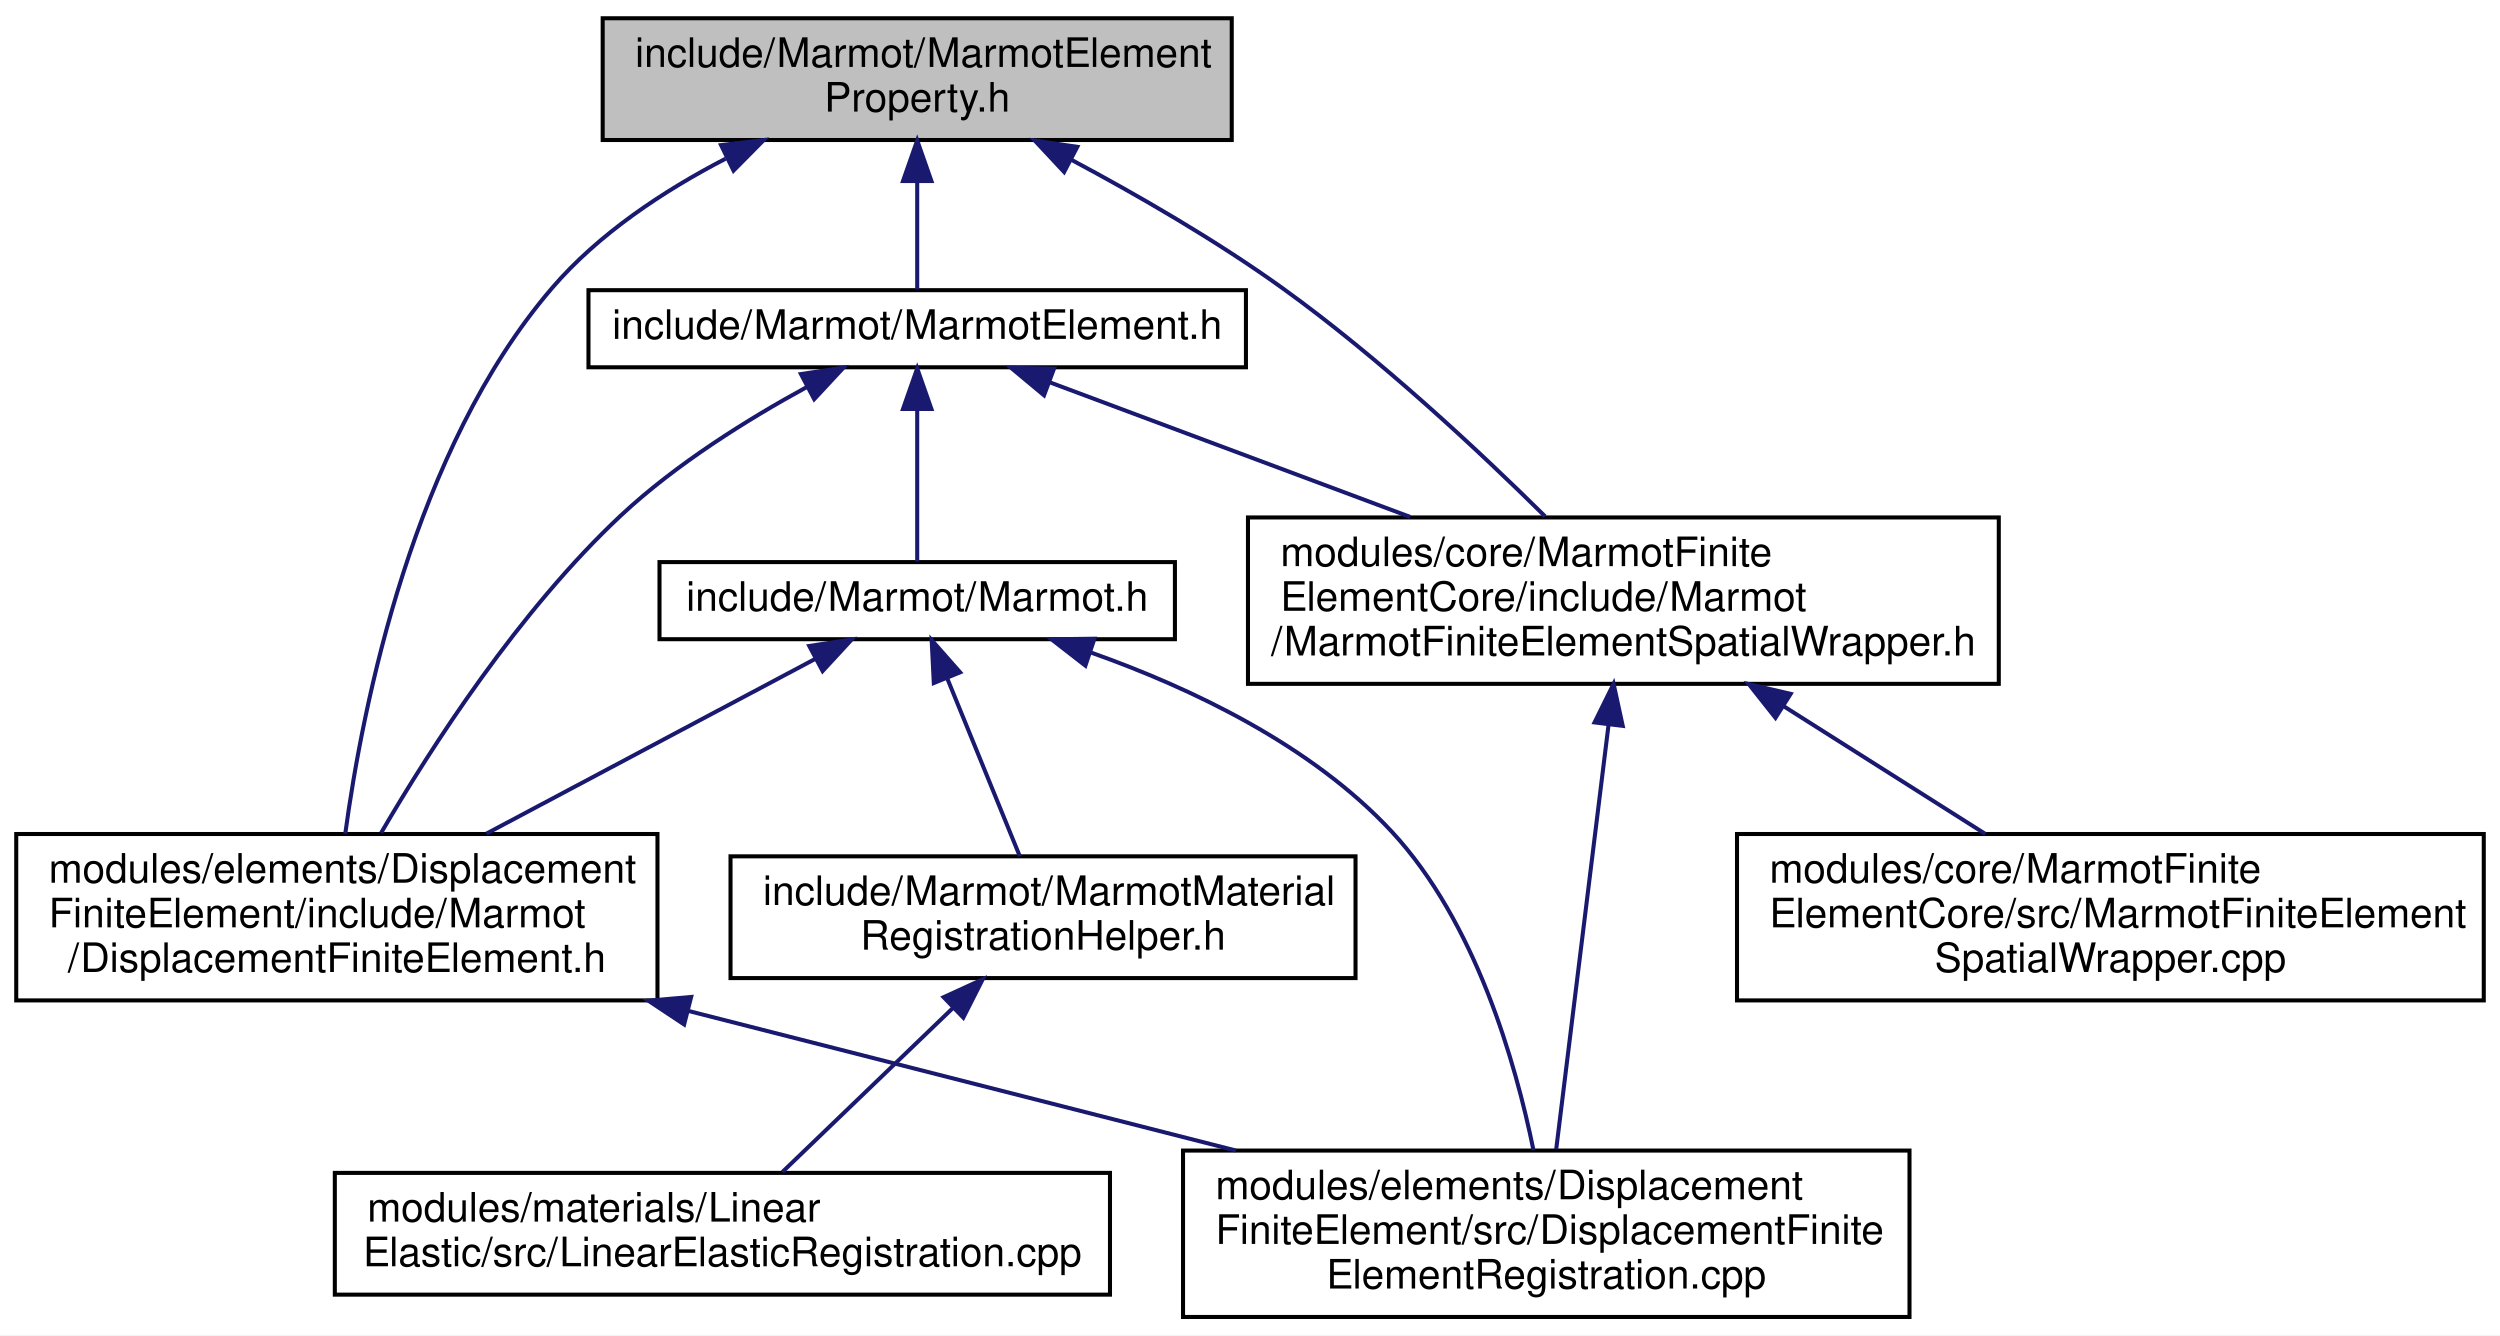
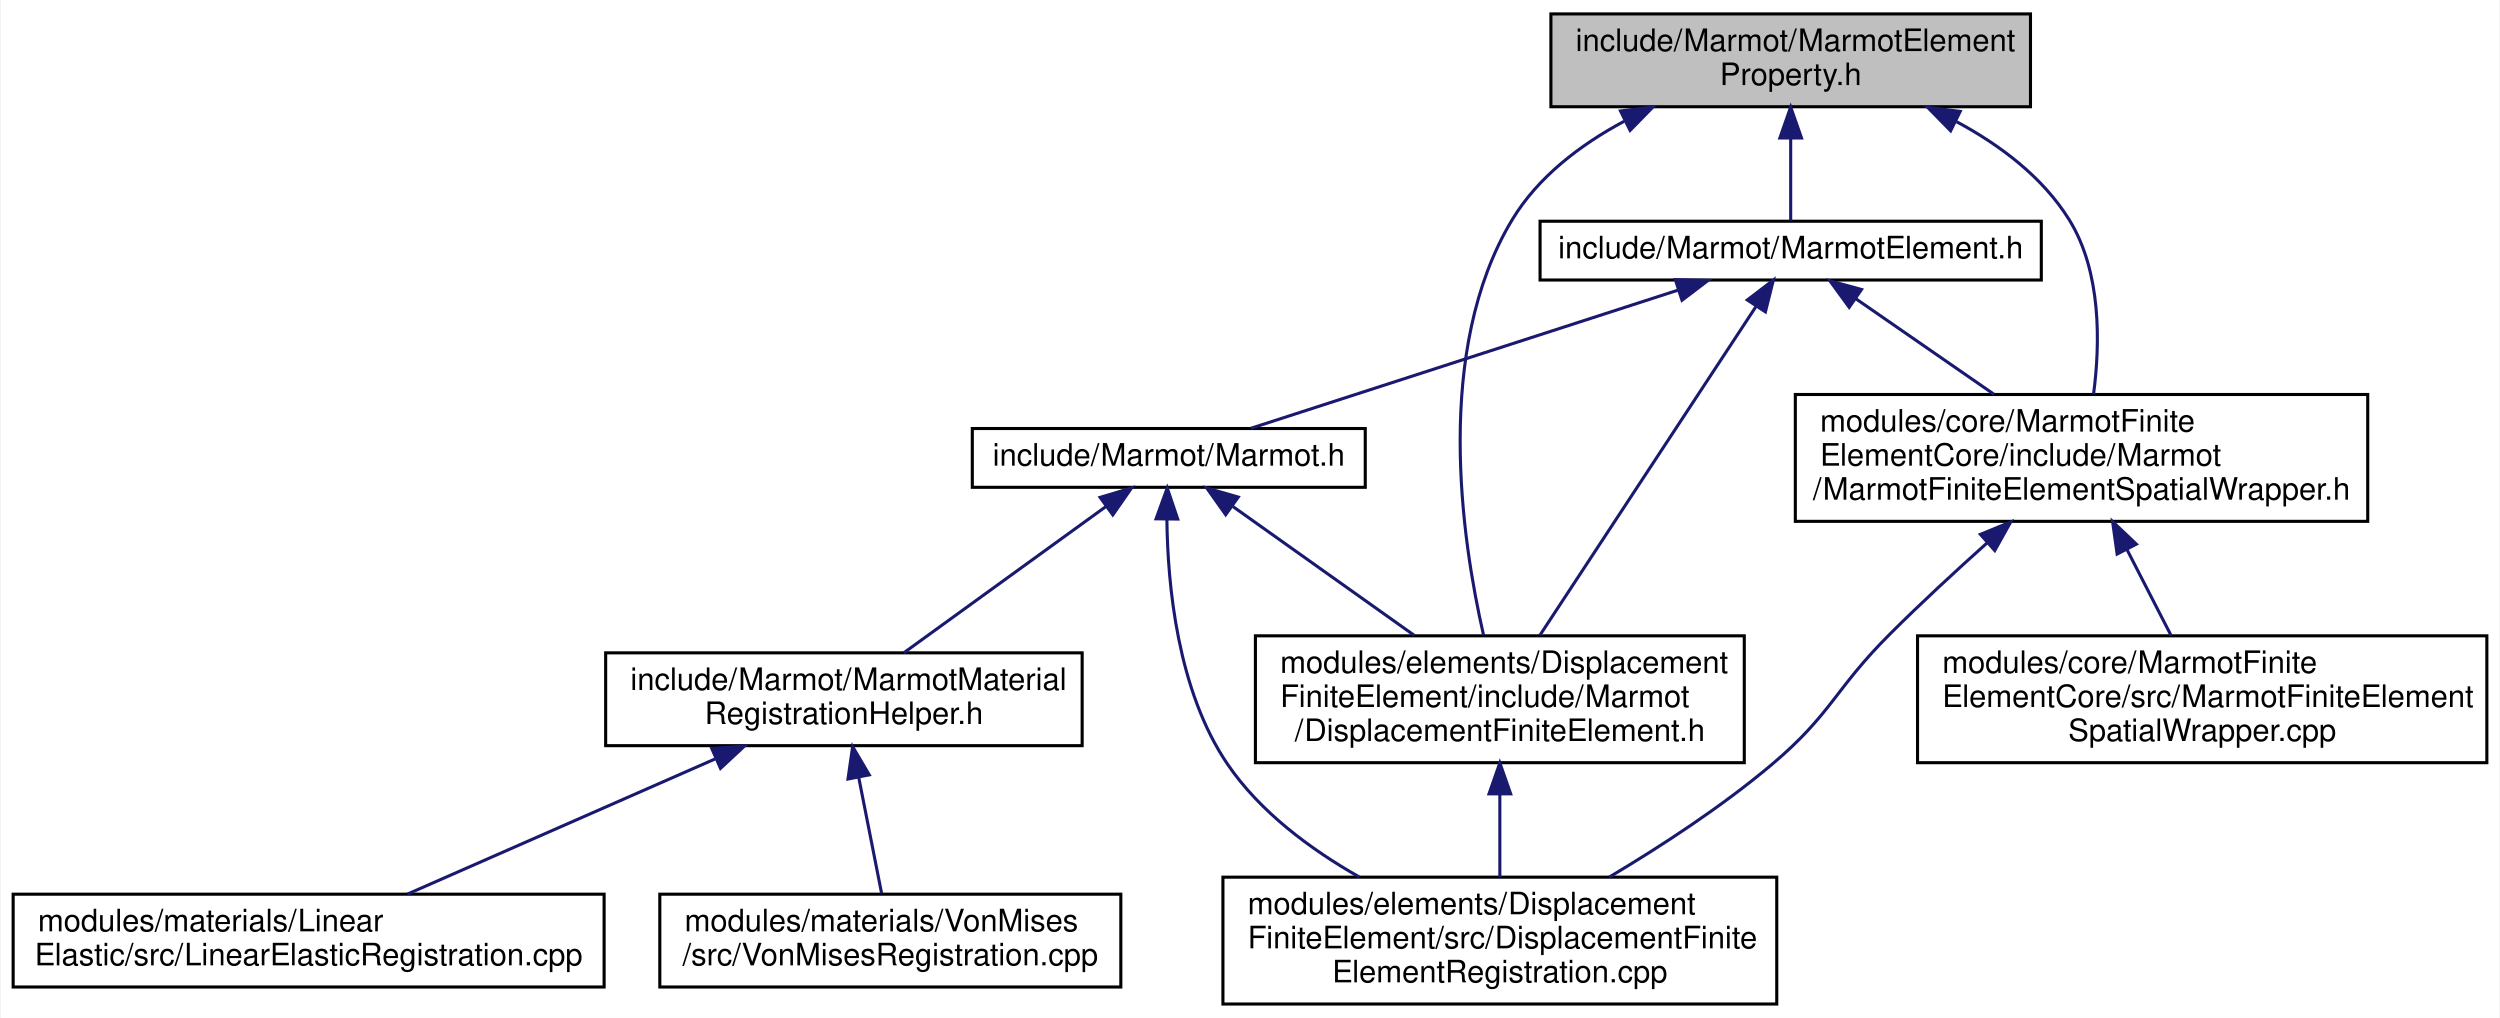
- <svg xmlns="http://www.w3.org/2000/svg" xmlns:xlink="http://www.w3.org/1999/xlink" width="616pt" height="329pt" viewBox="0.00 0.00 616.00 329.00">
+ <svg xmlns="http://www.w3.org/2000/svg" xmlns:xlink="http://www.w3.org/1999/xlink" width="808pt" height="329pt" viewBox="0.00 0.00 807.50 329.00">
  <g id="graph0" class="graph" transform="scale(1 1) rotate(0) translate(4 325)">
-     <polygon fill="white" stroke="transparent" points="-4,4 -4,-325 612,-325 612,4 -4,4" />
+     <polygon fill="white" stroke="transparent" points="-4,4 -4,-325 803.5,-325 803.5,4 -4,4" />
    <g id="node1" class="node">
      <g id="a_node1">
        <a xlink:title=" ">
-           <polygon fill="#bfbfbf" stroke="black" points="144.5,-290.5 144.5,-320.5 299.5,-320.5 299.5,-290.5 144.5,-290.5" />
-           <text text-anchor="start" x="152.5" y="-308.5" font-family="Helvetica,sans-Serif" font-size="10.00">include/Marmot/MarmotElement</text>
-           <text text-anchor="middle" x="222" y="-297.5" font-family="Helvetica,sans-Serif" font-size="10.00">Property.h</text>
+           <polygon fill="#bfbfbf" stroke="black" points="497,-290.5 497,-320.5 652,-320.5 652,-290.5 497,-290.5" />
+           <text text-anchor="start" x="505" y="-308.5" font-family="Helvetica,sans-Serif" font-size="10.00">include/Marmot/MarmotElement</text>
+           <text text-anchor="middle" x="574.5" y="-297.5" font-family="Helvetica,sans-Serif" font-size="10.00">Property.h</text>
        </a>
      </g>
    </g>
    <g id="node2" class="node">
      <g id="a_node2">
        <a xlink:href="MarmotElement_8h.html" target="_top" xlink:title=" ">
-           <polygon fill="white" stroke="black" points="141,-234.5 141,-253.5 303,-253.5 303,-234.5 141,-234.5" />
-           <text text-anchor="middle" x="222" y="-241.5" font-family="Helvetica,sans-Serif" font-size="10.00">include/Marmot/MarmotElement.h</text>
+           <polygon fill="white" stroke="black" points="493.5,-234.5 493.5,-253.5 655.5,-253.5 655.5,-234.5 493.5,-234.5" />
+           <text text-anchor="middle" x="574.5" y="-241.5" font-family="Helvetica,sans-Serif" font-size="10.00">include/Marmot/MarmotElement.h</text>
        </a>
      </g>
    </g>
    <g id="edge1" class="edge">
-       <path fill="none" stroke="midnightblue" d="M222,-280.29C222,-270.86 222,-260.65 222,-253.66" />
-       <polygon fill="midnightblue" stroke="midnightblue" points="218.5,-280.4 222,-290.4 225.5,-280.4 218.5,-280.4" />
+       <path fill="none" stroke="midnightblue" d="M574.5,-280.29C574.5,-270.86 574.5,-260.65 574.5,-253.66" />
+       <polygon fill="midnightblue" stroke="midnightblue" points="571,-280.4 574.5,-290.4 578,-280.4 571,-280.4" />
    </g>
-     <g id="node6" class="node">
-       <g id="a_node6">
+     <g id="node7" class="node">
+       <g id="a_node7">
        <a xlink:href="DisplacementFiniteElement_8h.html" target="_top" xlink:title=" ">
-           <polygon fill="white" stroke="black" points="0,-78.5 0,-119.5 158,-119.5 158,-78.5 0,-78.5" />
-           <text text-anchor="start" x="8" y="-107.5" font-family="Helvetica,sans-Serif" font-size="10.00">modules/elements/Displacement</text>
-           <text text-anchor="start" x="8" y="-96.5" font-family="Helvetica,sans-Serif" font-size="10.00">FiniteElement/include/Marmot</text>
-           <text text-anchor="middle" x="79" y="-85.5" font-family="Helvetica,sans-Serif" font-size="10.00">/DisplacementFiniteElement.h</text>
+           <polygon fill="white" stroke="black" points="401.5,-78.5 401.5,-119.5 559.5,-119.5 559.5,-78.5 401.5,-78.5" />
+           <text text-anchor="start" x="409.5" y="-107.5" font-family="Helvetica,sans-Serif" font-size="10.00">modules/elements/Displacement</text>
+           <text text-anchor="start" x="409.5" y="-96.5" font-family="Helvetica,sans-Serif" font-size="10.00">FiniteElement/include/Marmot</text>
+           <text text-anchor="middle" x="480.5" y="-85.5" font-family="Helvetica,sans-Serif" font-size="10.00">/DisplacementFiniteElement.h</text>
+         </a>
+       </g>
+     </g>
+     <g id="edge14" class="edge">
+       <path fill="none" stroke="midnightblue" d="M520.67,-285.81C506.49,-278.2 492.85,-267.84 484.5,-254 459.08,-211.86 468.14,-150.74 475.24,-119.69" />
+       <polygon fill="midnightblue" stroke="midnightblue" points="519.49,-289.13 530,-290.43 522.59,-282.86 519.49,-289.13" />
+     </g>
+     <g id="node9" class="node">
+       <g id="a_node9">
+         <a xlink:href="MarmotFiniteElementSpatialWrapper_8h.html" target="_top" xlink:title=" ">
+           <polygon fill="white" stroke="black" points="576,-156.5 576,-197.5 761,-197.5 761,-156.5 576,-156.5" />
+           <text text-anchor="start" x="584" y="-185.5" font-family="Helvetica,sans-Serif" font-size="10.00">modules/core/MarmotFinite</text>
+           <text text-anchor="start" x="584" y="-174.5" font-family="Helvetica,sans-Serif" font-size="10.00">ElementCore/include/Marmot</text>
+           <text text-anchor="middle" x="668.5" y="-163.5" font-family="Helvetica,sans-Serif" font-size="10.00">/MarmotFiniteElementSpatialWrapper.h</text>
        </a>
      </g>
    </g>
    <g id="edge13" class="edge">
-       <path fill="none" stroke="midnightblue" d="M174.79,-285.9C159.48,-277.97 143.5,-267.4 132,-254 97.85,-214.19 85.36,-151.22 81.07,-119.55" />
-       <polygon fill="midnightblue" stroke="midnightblue" points="173.67,-289.24 184.19,-290.49 176.74,-282.96 173.67,-289.24" />
-     </g>
-     <g id="node8" class="node">
-       <g id="a_node8">
-         <a xlink:href="MarmotFiniteElementSpatialWrapper_8h.html" target="_top" xlink:title=" ">
-           <polygon fill="white" stroke="black" points="303.5,-156.5 303.5,-197.5 488.5,-197.5 488.5,-156.5 303.5,-156.5" />
-           <text text-anchor="start" x="311.5" y="-185.5" font-family="Helvetica,sans-Serif" font-size="10.00">modules/core/MarmotFinite</text>
-           <text text-anchor="start" x="311.5" y="-174.5" font-family="Helvetica,sans-Serif" font-size="10.00">ElementCore/include/Marmot</text>
-           <text text-anchor="middle" x="396" y="-163.5" font-family="Helvetica,sans-Serif" font-size="10.00">/MarmotFiniteElementSpatialWrapper.h</text>
-         </a>
-       </g>
-     </g>
-     <g id="edge12" class="edge">
-       <path fill="none" stroke="midnightblue" d="M259.83,-285.71C276.37,-276.89 295.68,-265.74 312,-254 335.79,-236.89 360.34,-213.95 376.71,-197.77" />
-       <polygon fill="midnightblue" stroke="midnightblue" points="258.2,-282.62 250.97,-290.36 261.45,-288.82 258.2,-282.62" />
+       <path fill="none" stroke="midnightblue" d="M628.1,-285.67C642.27,-278.06 655.97,-267.73 664.5,-254 674.96,-237.17 674.54,-213.97 672.39,-197.64" />
+       <polygon fill="midnightblue" stroke="midnightblue" points="626.19,-282.72 618.78,-290.29 629.29,-288.99 626.19,-282.72" />
    </g>
    <g id="node3" class="node">
      <g id="a_node3">
        <a xlink:href="Marmot_8h.html" target="_top" xlink:title=" ">
-           <polygon fill="white" stroke="black" points="158.5,-167.5 158.5,-186.5 285.5,-186.5 285.5,-167.5 158.5,-167.5" />
-           <text text-anchor="middle" x="222" y="-174.5" font-family="Helvetica,sans-Serif" font-size="10.00">include/Marmot/Marmot.h</text>
+           <polygon fill="white" stroke="black" points="310,-167.5 310,-186.5 437,-186.5 437,-167.5 310,-167.5" />
+           <text text-anchor="middle" x="373.5" y="-174.5" font-family="Helvetica,sans-Serif" font-size="10.00">include/Marmot/Marmot.h</text>
        </a>
      </g>
    </g>
    <g id="edge2" class="edge">
-       <path fill="none" stroke="midnightblue" d="M222,-224.04C222,-211.67 222,-196.12 222,-186.63" />
-       <polygon fill="midnightblue" stroke="midnightblue" points="218.5,-224.23 222,-234.23 225.5,-224.23 218.5,-224.23" />
+       <path fill="none" stroke="midnightblue" d="M538.21,-231.27C498.39,-218.39 435.41,-198.02 399.98,-186.56" />
+       <polygon fill="midnightblue" stroke="midnightblue" points="537.22,-234.62 547.81,-234.37 539.37,-227.96 537.22,-234.62" />
    </g>
-     <g id="edge11" class="edge">
-       <path fill="none" stroke="midnightblue" d="M194.79,-229.63C180.23,-221.68 162.56,-210.67 149,-198 123.95,-174.59 102.26,-140.95 89.92,-119.8" />
-       <polygon fill="midnightblue" stroke="midnightblue" points="193.35,-232.83 203.83,-234.4 196.62,-226.64 193.35,-232.83" />
+     <g id="edge12" class="edge">
+       <path fill="none" stroke="midnightblue" d="M563.23,-225.85C545.68,-199.15 511.92,-147.8 493.42,-119.65" />
+       <polygon fill="midnightblue" stroke="midnightblue" points="560.48,-228.05 568.9,-234.48 566.33,-224.2 560.48,-228.05" />
    </g>
-     <g id="edge8" class="edge">
-       <path fill="none" stroke="midnightblue" d="M254.49,-230.86C279.47,-221.53 314.51,-208.44 343.46,-197.63" />
-       <polygon fill="midnightblue" stroke="midnightblue" points="253.25,-227.59 245.11,-234.37 255.7,-234.15 253.25,-227.59" />
+     <g id="edge9" class="edge">
+       <path fill="none" stroke="midnightblue" d="M595.59,-228.42C608.76,-219.31 625.89,-207.46 640.24,-197.54" />
+       <polygon fill="midnightblue" stroke="midnightblue" points="593.41,-225.67 587.18,-234.23 597.39,-231.43 593.41,-225.67" />
    </g>
    <g id="node4" class="node">
      <g id="a_node4">
        <a xlink:href="MarmotMaterialRegistrationHelper_8h.html" target="_top" xlink:title=" ">
-           <polygon fill="white" stroke="black" points="176,-84 176,-114 330,-114 330,-84 176,-84" />
-           <text text-anchor="start" x="184" y="-102" font-family="Helvetica,sans-Serif" font-size="10.00">include/Marmot/MarmotMaterial</text>
-           <text text-anchor="middle" x="253" y="-91" font-family="Helvetica,sans-Serif" font-size="10.00">RegistrationHelper.h</text>
+           <polygon fill="white" stroke="black" points="191.5,-84 191.5,-114 345.5,-114 345.5,-84 191.5,-84" />
+           <text text-anchor="start" x="199.5" y="-102" font-family="Helvetica,sans-Serif" font-size="10.00">include/Marmot/MarmotMaterial</text>
+           <text text-anchor="middle" x="268.5" y="-91" font-family="Helvetica,sans-Serif" font-size="10.00">RegistrationHelper.h</text>
        </a>
      </g>
    </g>
    <g id="edge3" class="edge">
-       <path fill="none" stroke="midnightblue" d="M229.47,-157.68C234.95,-144.26 242.27,-126.31 247.28,-114.02" />
-       <polygon fill="midnightblue" stroke="midnightblue" points="226.09,-156.7 225.56,-167.28 232.57,-159.34 226.09,-156.7" />
+       <path fill="none" stroke="midnightblue" d="M353.25,-161.34C334.38,-147.69 306.45,-127.47 287.87,-114.02" />
+       <polygon fill="midnightblue" stroke="midnightblue" points="351.3,-164.25 361.46,-167.28 355.41,-158.58 351.3,-164.25" />
    </g>
-     <g id="edge5" class="edge">
-       <path fill="none" stroke="midnightblue" d="M196.97,-162.7C174.53,-150.77 141.32,-133.12 115.85,-119.59" />
-       <polygon fill="midnightblue" stroke="midnightblue" points="195.4,-165.83 205.87,-167.43 198.69,-159.65 195.4,-165.83" />
+     <g id="edge6" class="edge">
+       <path fill="none" stroke="midnightblue" d="M394.26,-161.26C410.94,-149.41 434.53,-132.65 452.82,-119.66" />
+       <polygon fill="midnightblue" stroke="midnightblue" points="391.9,-158.64 385.77,-167.28 395.95,-164.34 391.9,-158.64" />
    </g>
-     <g id="node7" class="node">
-       <g id="a_node7">
+     <g id="node8" class="node">
+       <g id="a_node8">
        <a xlink:href="DisplacementFiniteElementRegistration_8cpp.html" target="_top" xlink:title=" ">
-           <polygon fill="white" stroke="black" points="287.5,-0.5 287.5,-41.5 466.5,-41.5 466.5,-0.5 287.5,-0.5" />
-           <text text-anchor="start" x="295.5" y="-29.5" font-family="Helvetica,sans-Serif" font-size="10.00">modules/elements/Displacement</text>
-           <text text-anchor="start" x="295.5" y="-18.5" font-family="Helvetica,sans-Serif" font-size="10.00">FiniteElement/src/DisplacementFinite</text>
-           <text text-anchor="middle" x="377" y="-7.5" font-family="Helvetica,sans-Serif" font-size="10.00">ElementRegistration.cpp</text>
+           <polygon fill="white" stroke="black" points="391,-0.5 391,-41.5 570,-41.5 570,-0.5 391,-0.5" />
+           <text text-anchor="start" x="399" y="-29.5" font-family="Helvetica,sans-Serif" font-size="10.00">modules/elements/Displacement</text>
+           <text text-anchor="start" x="399" y="-18.5" font-family="Helvetica,sans-Serif" font-size="10.00">FiniteElement/src/DisplacementFinite</text>
+           <text text-anchor="middle" x="480.5" y="-7.5" font-family="Helvetica,sans-Serif" font-size="10.00">ElementRegistration.cpp</text>
        </a>
      </g>
    </g>
-     <g id="edge7" class="edge">
-       <path fill="none" stroke="midnightblue" d="M264.88,-164.19C289.41,-155.5 319.16,-141.42 339,-120 359.58,-97.78 369.45,-63.17 373.85,-41.58" />
-       <polygon fill="midnightblue" stroke="midnightblue" points="263.44,-160.98 255.07,-167.48 265.67,-167.62 263.44,-160.98" />
+     <g id="edge8" class="edge">
+       <path fill="none" stroke="midnightblue" d="M372.89,-157.08C373.12,-136.02 376.29,-101.81 392.5,-78 403,-62.58 419.29,-50.51 435.02,-41.58" />
+       <polygon fill="midnightblue" stroke="midnightblue" points="369.39,-157.32 373,-167.28 376.39,-157.24 369.39,-157.32" />
    </g>
    <g id="node5" class="node">
      <g id="a_node5">
        <a xlink:href="LinearElasticRegistration_8cpp.html" target="_top" xlink:title=" ">
-           <polygon fill="white" stroke="black" points="78.5,-6 78.5,-36 269.5,-36 269.5,-6 78.5,-6" />
-           <text text-anchor="start" x="86.5" y="-24" font-family="Helvetica,sans-Serif" font-size="10.00">modules/materials/Linear</text>
-           <text text-anchor="middle" x="174" y="-13" font-family="Helvetica,sans-Serif" font-size="10.00">Elastic/src/LinearElasticRegistration.cpp</text>
+           <polygon fill="white" stroke="black" points="0,-6 0,-36 191,-36 191,-6 0,-6" />
+           <text text-anchor="start" x="8" y="-24" font-family="Helvetica,sans-Serif" font-size="10.00">modules/materials/Linear</text>
+           <text text-anchor="middle" x="95.5" y="-13" font-family="Helvetica,sans-Serif" font-size="10.00">Elastic/src/LinearElasticRegistration.cpp</text>
        </a>
      </g>
    </g>
    <g id="edge4" class="edge">
-       <path fill="none" stroke="midnightblue" d="M230.69,-76.53C217.27,-63.63 200.58,-47.57 188.79,-36.23" />
-       <polygon fill="midnightblue" stroke="midnightblue" points="228.51,-79.29 238.14,-83.7 233.36,-74.25 228.51,-79.29" />
+       <path fill="none" stroke="midnightblue" d="M226.84,-79.7C196.3,-66.28 155.45,-48.34 127.46,-36.04" />
+       <polygon fill="midnightblue" stroke="midnightblue" points="225.8,-83.07 236.37,-83.88 228.62,-76.66 225.8,-83.07" />
    </g>
-     <g id="edge6" class="edge">
-       <path fill="none" stroke="midnightblue" d="M165.56,-75.92C208.25,-65.04 259.28,-52.02 300.52,-41.51" />
-       <polygon fill="midnightblue" stroke="midnightblue" points="164.57,-72.57 155.74,-78.43 166.3,-79.35 164.57,-72.57" />
-     </g>
-     <g id="edge10" class="edge">
-       <path fill="none" stroke="midnightblue" d="M392.34,-146.36C388.55,-115.61 382.72,-68.36 379.45,-41.83" />
-       <polygon fill="midnightblue" stroke="midnightblue" points="388.9,-147 393.59,-156.5 395.84,-146.14 388.9,-147" />
-     </g>
-     <g id="node9" class="node">
-       <g id="a_node9">
-         <a xlink:href="MarmotFiniteElementSpatialWrapper_8cpp.html" target="_top" xlink:title=" ">
-           <polygon fill="white" stroke="black" points="424,-78.5 424,-119.5 608,-119.5 608,-78.5 424,-78.5" />
-           <text text-anchor="start" x="432" y="-107.5" font-family="Helvetica,sans-Serif" font-size="10.00">modules/core/MarmotFinite</text>
-           <text text-anchor="start" x="432" y="-96.5" font-family="Helvetica,sans-Serif" font-size="10.00">ElementCore/src/MarmotFiniteElement</text>
-           <text text-anchor="middle" x="516" y="-85.5" font-family="Helvetica,sans-Serif" font-size="10.00">SpatialWrapper.cpp</text>
+     <g id="node6" class="node">
+       <g id="a_node6">
+         <a xlink:href="VonMisesRegistration_8cpp.html" target="_top" xlink:title=" ">
+           <polygon fill="white" stroke="black" points="209,-6 209,-36 358,-36 358,-6 209,-6" />
+           <text text-anchor="start" x="217" y="-24" font-family="Helvetica,sans-Serif" font-size="10.00">modules/materials/VonMises</text>
+           <text text-anchor="middle" x="283.5" y="-13" font-family="Helvetica,sans-Serif" font-size="10.00">/src/VonMisesRegistration.cpp</text>
        </a>
      </g>
    </g>
-     <g id="edge9" class="edge">
-       <path fill="none" stroke="midnightblue" d="M435.6,-150.92C451.73,-140.7 470.1,-129.07 485.2,-119.51" />
-       <polygon fill="midnightblue" stroke="midnightblue" points="433.48,-148.12 426.9,-156.43 437.22,-154.03 433.48,-148.12" />
+     <g id="edge5" class="edge">
+       <path fill="none" stroke="midnightblue" d="M273.32,-73.59C275.75,-61.26 278.62,-46.72 280.69,-36.23" />
+       <polygon fill="midnightblue" stroke="midnightblue" points="269.82,-73.22 271.32,-83.7 276.69,-74.57 269.82,-73.22" />
+     </g>
+     <g id="edge7" class="edge">
+       <path fill="none" stroke="midnightblue" d="M480.5,-68.3C480.5,-59.3 480.5,-49.65 480.5,-41.51" />
+       <polygon fill="midnightblue" stroke="midnightblue" points="477,-68.43 480.5,-78.43 484,-68.43 477,-68.43" />
+     </g>
+     <g id="edge11" class="edge">
+       <path fill="none" stroke="midnightblue" d="M638.05,-149.6C627.82,-140.44 616.48,-129.97 606.5,-120 588.69,-102.21 587.74,-94.24 568.5,-78 552.31,-64.33 532.54,-51.46 515.84,-41.51" />
+       <polygon fill="midnightblue" stroke="midnightblue" points="635.81,-152.29 645.61,-156.31 640.46,-147.06 635.81,-152.29" />
+     </g>
+     <g id="node10" class="node">
+       <g id="a_node10">
+         <a xlink:href="MarmotFiniteElementSpatialWrapper_8cpp.html" target="_top" xlink:title=" ">
+           <polygon fill="white" stroke="black" points="615.5,-78.5 615.5,-119.5 799.5,-119.5 799.5,-78.5 615.5,-78.5" />
+           <text text-anchor="start" x="623.5" y="-107.5" font-family="Helvetica,sans-Serif" font-size="10.00">modules/core/MarmotFinite</text>
+           <text text-anchor="start" x="623.5" y="-96.5" font-family="Helvetica,sans-Serif" font-size="10.00">ElementCore/src/MarmotFiniteElement</text>
+           <text text-anchor="middle" x="707.5" y="-85.5" font-family="Helvetica,sans-Serif" font-size="10.00">SpatialWrapper.cpp</text>
+         </a>
+       </g>
+     </g>
+     <g id="edge10" class="edge">
+       <path fill="none" stroke="midnightblue" d="M683.14,-147.47C687.93,-138.14 693.13,-128.01 697.49,-119.51" />
+       <polygon fill="midnightblue" stroke="midnightblue" points="680,-145.93 678.54,-156.43 686.22,-149.13 680,-145.93" />
    </g>
  </g>
</svg>
